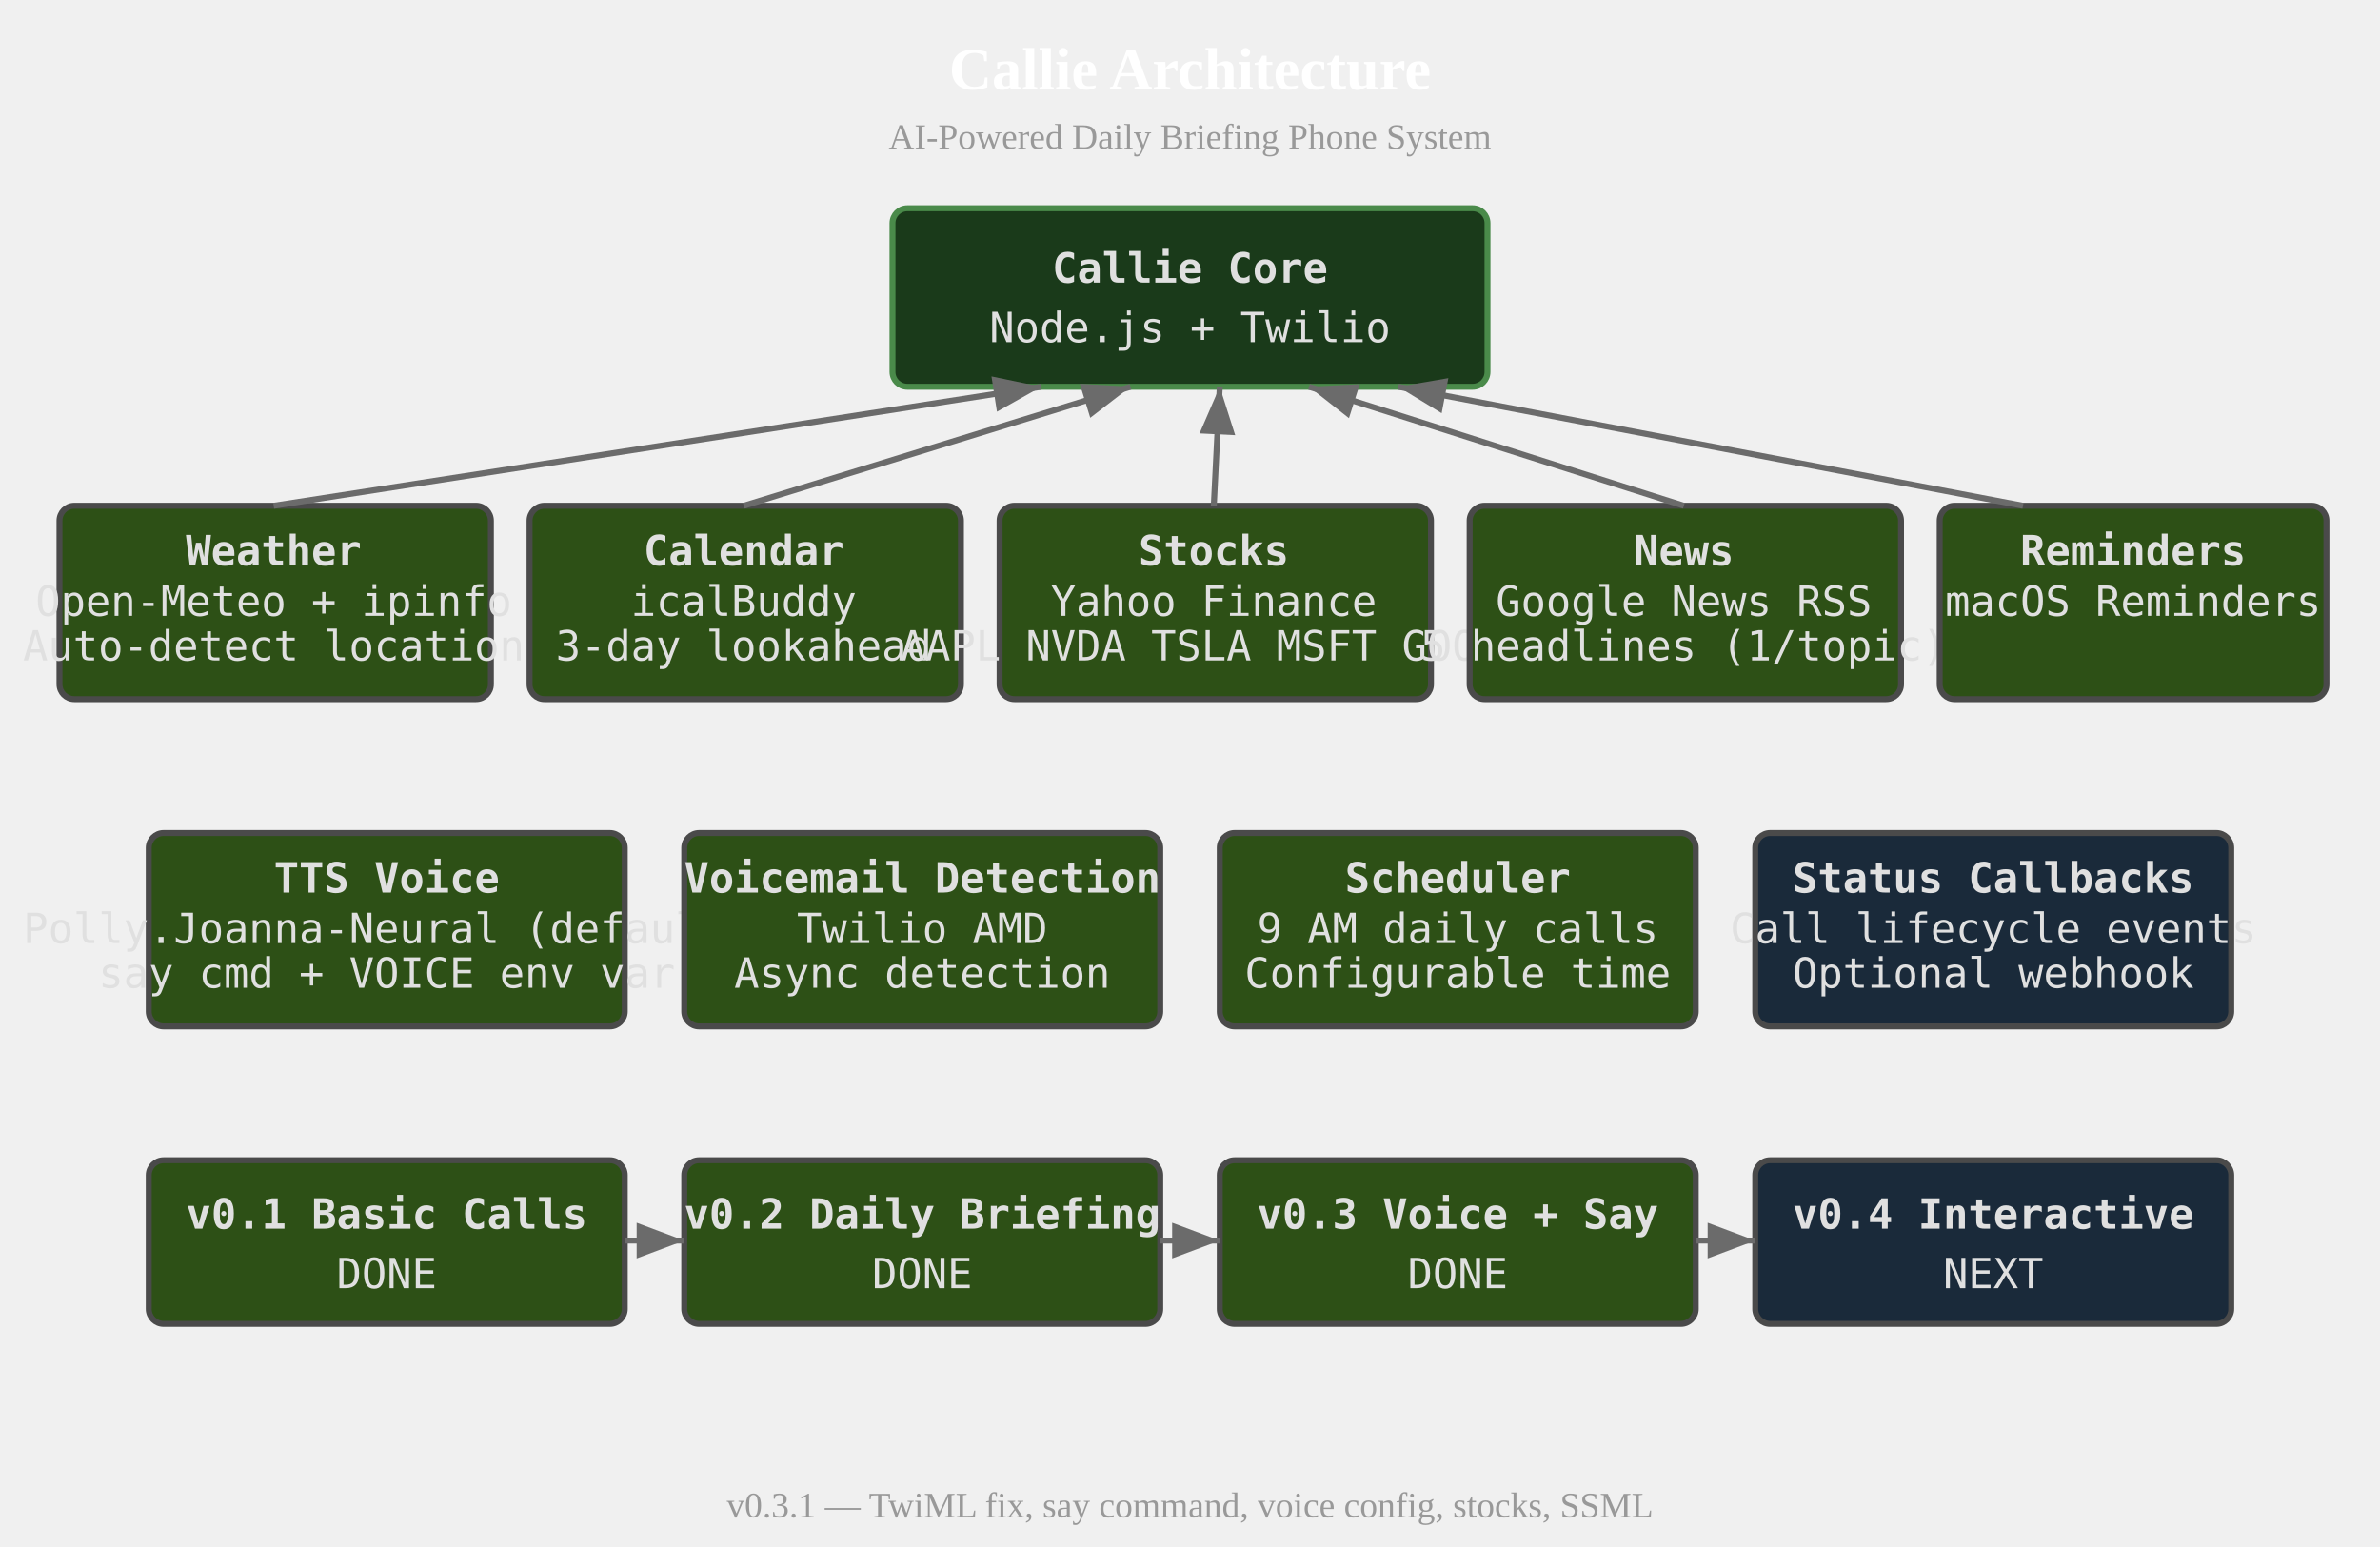
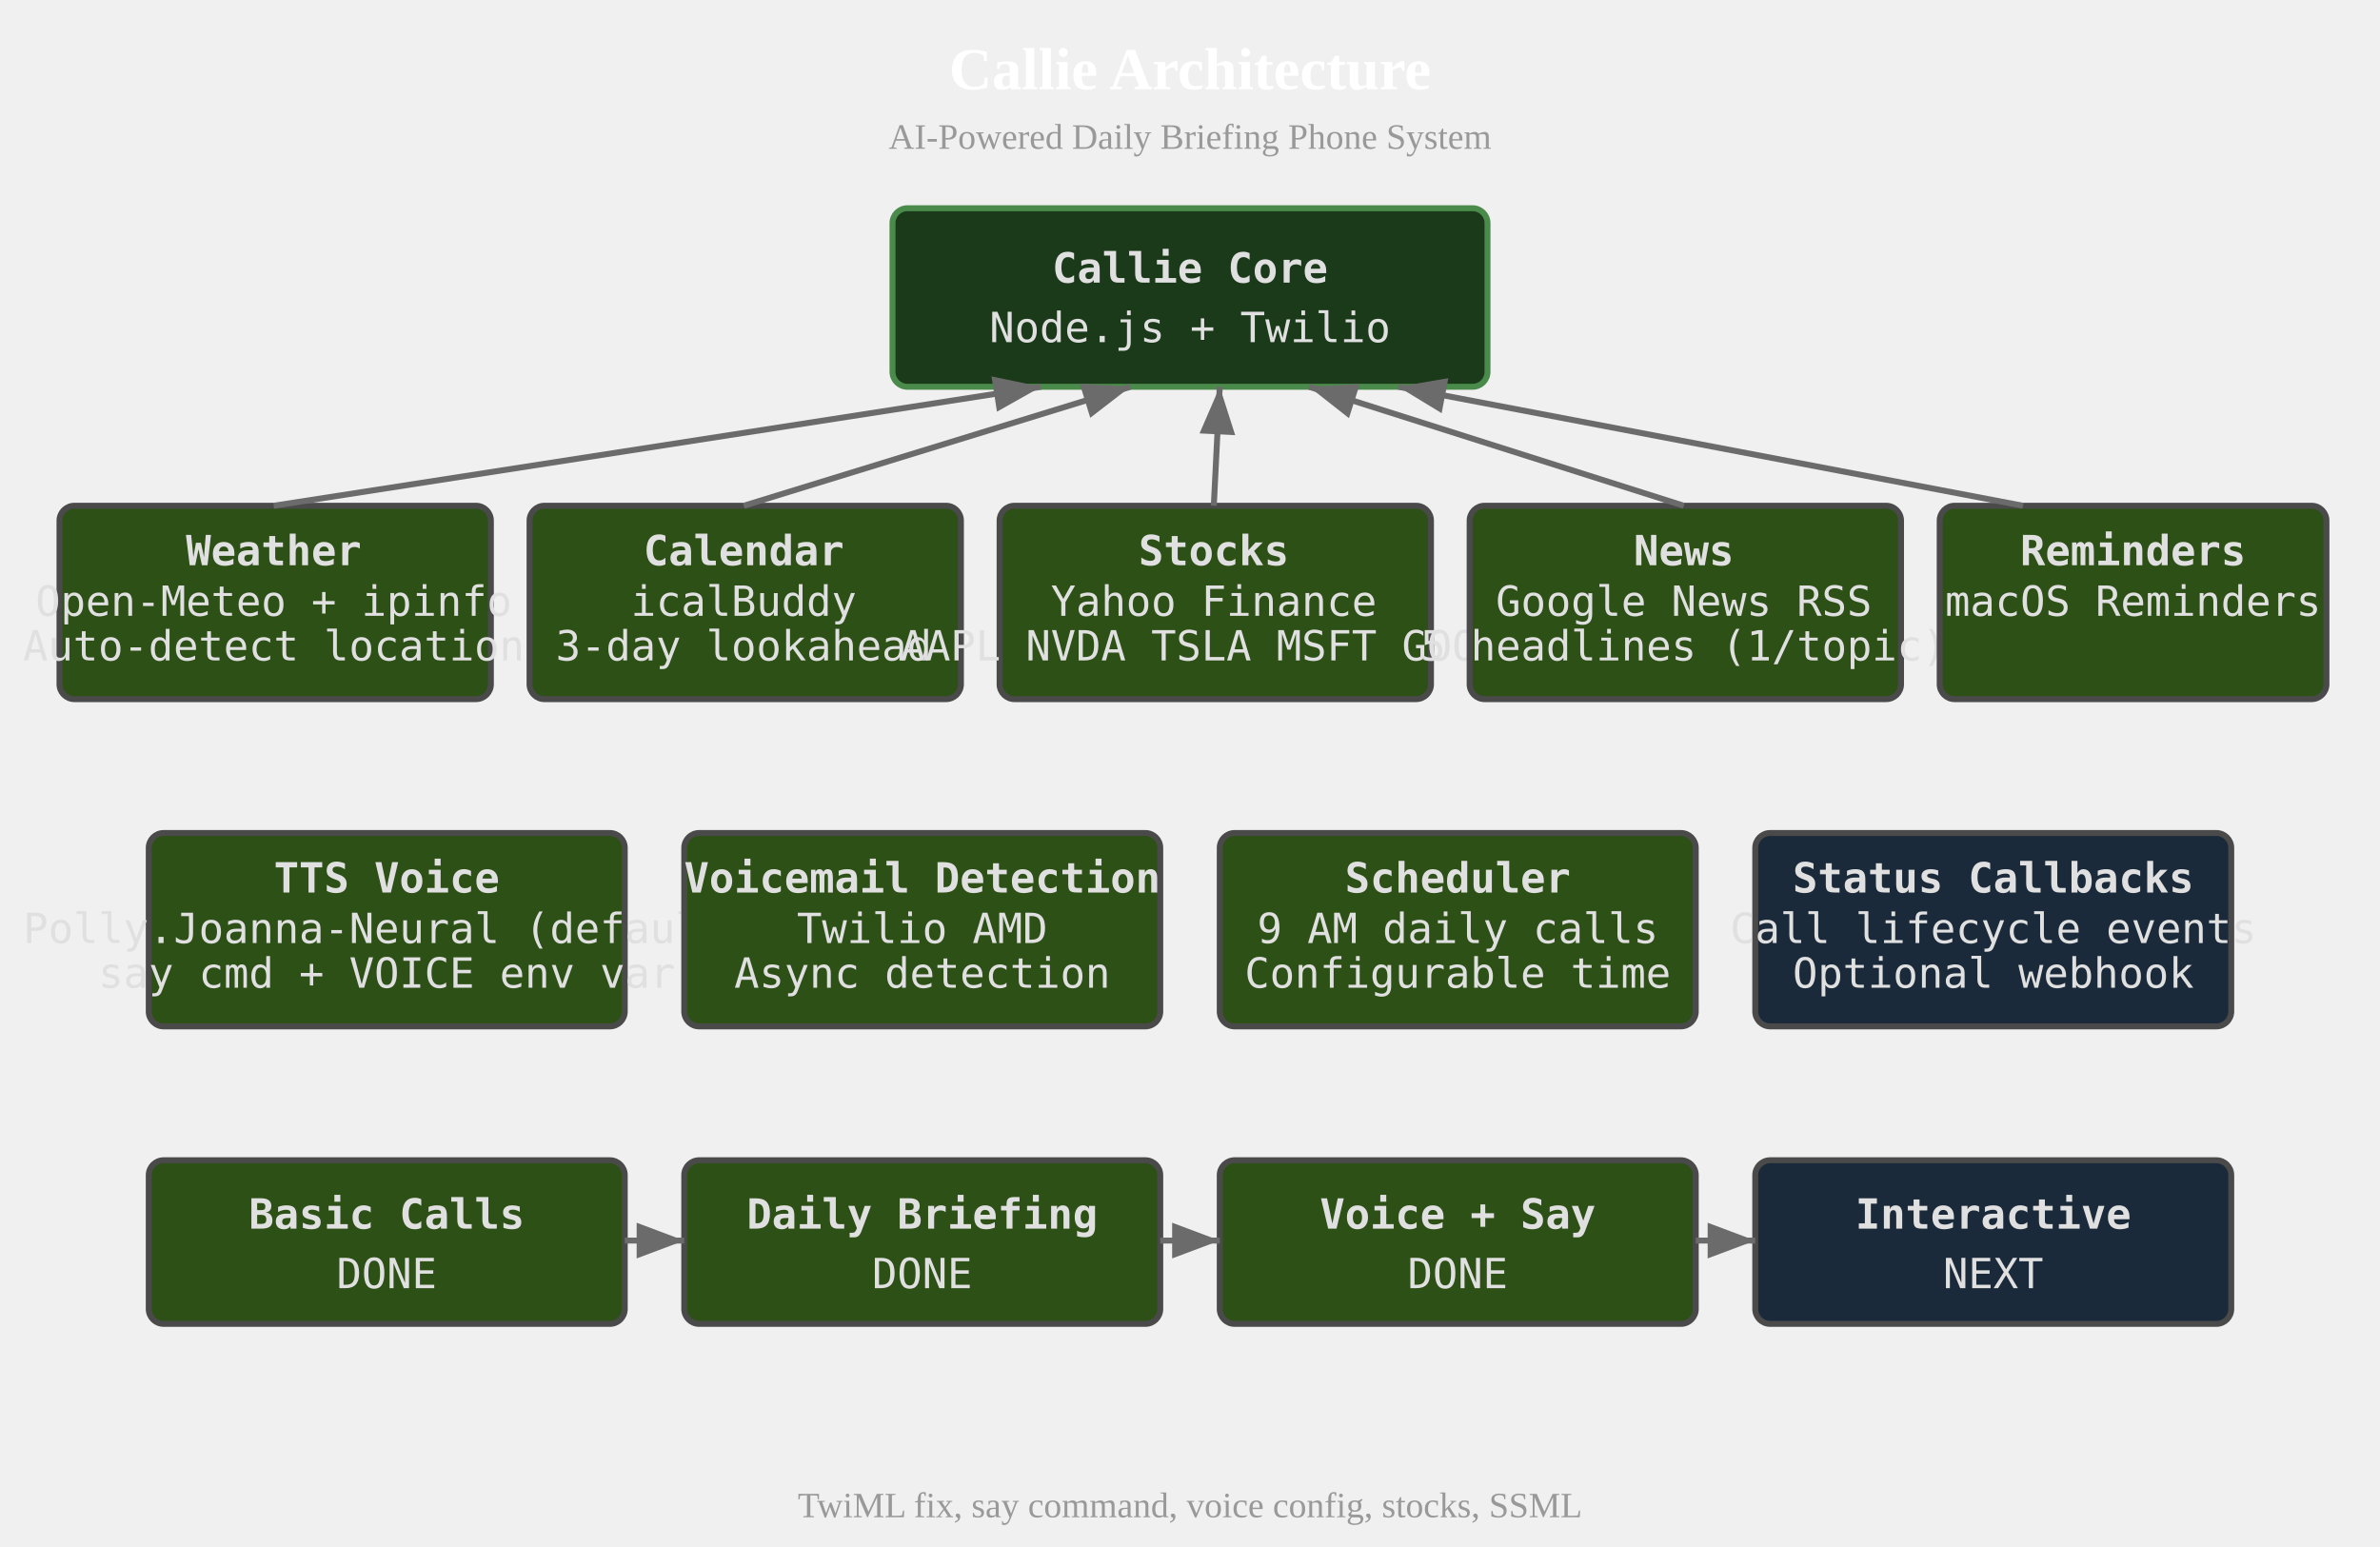
<svg xmlns="http://www.w3.org/2000/svg" width="800" height="520">
  <defs>
    <style>
      .box { fill: #1a1a1a; stroke: #4a4a4a; stroke-width: 2; }
      .text { fill: #e0e0e0; font-family: monospace; font-size: 14px; }
      .title { fill: #fff; font-size: 20px; font-weight: bold; }
      .subtitle { fill: #999; font-size: 12px; }
      .arrow { stroke: #6b6b6b; stroke-width: 2; fill: none; marker-end: url(#arrowhead); }
      .done { fill: #2d5016; }
      .current { fill: #1a3a1a; stroke: #4a8a4a; }
      .future { fill: #1a2a3a; }
    </style>
    <marker id="arrowhead" markerWidth="8" markerHeight="6" refX="8" refY="3" orient="auto">
      <polygon points="0 0, 8 3, 0 6" fill="#6b6b6b" />
    </marker>
  </defs>
  <text x="400" y="30" class="title" text-anchor="middle">Callie Architecture</text>
  <text x="400" y="50" class="subtitle" text-anchor="middle">AI-Powered Daily Briefing Phone System</text>
  <rect x="300" y="70" width="200" height="60" class="box current" rx="5" />
  <text x="400" y="95" class="text" text-anchor="middle" font-weight="bold">Callie Core</text>
  <text x="400" y="115" class="text" text-anchor="middle" font-size="12">Node.js + Twilio</text>
  <rect x="20" y="170" width="145" height="65" class="box done" rx="5" />
  <text x="92" y="190" class="text" text-anchor="middle" font-weight="bold" font-size="12">Weather</text>
  <text x="92" y="207" class="text" text-anchor="middle" font-size="11">Open-Meteo + ipinfo</text>
  <text x="92" y="222" class="text" text-anchor="middle" font-size="11">Auto-detect location</text>
  <path d="M 92 170 L 350 130" class="arrow" />
  <rect x="178" y="170" width="145" height="65" class="box done" rx="5" />
  <text x="250" y="190" class="text" text-anchor="middle" font-weight="bold" font-size="12">Calendar</text>
  <text x="250" y="207" class="text" text-anchor="middle" font-size="11">icalBuddy</text>
  <text x="250" y="222" class="text" text-anchor="middle" font-size="11">3-day lookahead</text>
  <path d="M 250 170 L 380 130" class="arrow" />
  <rect x="336" y="170" width="145" height="65" class="box done" rx="5" />
  <text x="408" y="190" class="text" text-anchor="middle" font-weight="bold" font-size="12">Stocks</text>
  <text x="408" y="207" class="text" text-anchor="middle" font-size="11">Yahoo Finance</text>
  <text x="408" y="222" class="text" text-anchor="middle" font-size="11">AAPL NVDA TSLA MSFT GOOGL</text>
  <path d="M 408 170 L 410 130" class="arrow" />
  <rect x="494" y="170" width="145" height="65" class="box done" rx="5" />
  <text x="566" y="190" class="text" text-anchor="middle" font-weight="bold" font-size="12">News</text>
  <text x="566" y="207" class="text" text-anchor="middle" font-size="11">Google News RSS</text>
  <text x="566" y="222" class="text" text-anchor="middle" font-size="11">5 headlines (1/topic)</text>
  <path d="M 566 170 L 440 130" class="arrow" />
  <rect x="652" y="170" width="130" height="65" class="box done" rx="5" />
  <text x="717" y="190" class="text" text-anchor="middle" font-weight="bold" font-size="12">Reminders</text>
  <text x="717" y="207" class="text" text-anchor="middle" font-size="11">macOS Reminders</text>
  <path d="M 680 170 L 470 130" class="arrow" />
  <rect x="50" y="280" width="160" height="65" class="box done" rx="5" />
  <text x="130" y="300" class="text" text-anchor="middle" font-weight="bold" font-size="12">TTS Voice</text>
  <text x="130" y="317" class="text" text-anchor="middle" font-size="11">Polly.Joanna-Neural (default)</text>
  <text x="130" y="332" class="text" text-anchor="middle" font-size="11">say cmd + VOICE env var</text>
  <rect x="230" y="280" width="160" height="65" class="box done" rx="5" />
  <text x="310" y="300" class="text" text-anchor="middle" font-weight="bold" font-size="12">Voicemail Detection</text>
  <text x="310" y="317" class="text" text-anchor="middle" font-size="11">Twilio AMD</text>
  <text x="310" y="332" class="text" text-anchor="middle" font-size="11">Async detection</text>
  <rect x="410" y="280" width="160" height="65" class="box done" rx="5" />
  <text x="490" y="300" class="text" text-anchor="middle" font-weight="bold" font-size="12">Scheduler</text>
  <text x="490" y="317" class="text" text-anchor="middle" font-size="11">9 AM daily calls</text>
  <text x="490" y="332" class="text" text-anchor="middle" font-size="11">Configurable time</text>
  <rect x="590" y="280" width="160" height="65" class="box future" rx="5" />
  <text x="670" y="300" class="text" text-anchor="middle" font-weight="bold" font-size="12">Status Callbacks</text>
  <text x="670" y="317" class="text" text-anchor="middle" font-size="11">Call lifecycle events</text>
  <text x="670" y="332" class="text" text-anchor="middle" font-size="11">Optional webhook</text>
  <rect x="50" y="390" width="160" height="55" class="box done" rx="5" />
-   <text x="130" y="413" class="text" text-anchor="middle" font-weight="bold" font-size="12">v0.1 Basic Calls</text>
+   <text x="130" y="413" class="text" text-anchor="middle" font-weight="bold" font-size="12">Basic Calls</text>
  <text x="130" y="433" class="text" text-anchor="middle" font-size="11" fill="#4a8a4a">DONE</text>
  <rect x="230" y="390" width="160" height="55" class="box done" rx="5" />
-   <text x="310" y="413" class="text" text-anchor="middle" font-weight="bold" font-size="12">v0.2 Daily Briefing</text>
+   <text x="310" y="413" class="text" text-anchor="middle" font-weight="bold" font-size="12">Daily Briefing</text>
  <text x="310" y="433" class="text" text-anchor="middle" font-size="11" fill="#4a8a4a">DONE</text>
  <rect x="410" y="390" width="160" height="55" class="box done" rx="5" />
-   <text x="490" y="413" class="text" text-anchor="middle" font-weight="bold" font-size="12">v0.3 Voice + Say</text>
+   <text x="490" y="413" class="text" text-anchor="middle" font-weight="bold" font-size="12">Voice + Say</text>
  <text x="490" y="433" class="text" text-anchor="middle" font-size="11" fill="#4a8a4a">DONE</text>
  <rect x="590" y="390" width="160" height="55" class="box future" rx="5" />
-   <text x="670" y="413" class="text" text-anchor="middle" font-weight="bold" font-size="12">v0.4 Interactive</text>
+   <text x="670" y="413" class="text" text-anchor="middle" font-weight="bold" font-size="12">Interactive</text>
  <text x="670" y="433" class="text" text-anchor="middle" font-size="11" fill="#6688aa">NEXT</text>
  <path d="M 210 417 L 230 417" class="arrow" />
  <path d="M 390 417 L 410 417" class="arrow" />
  <path d="M 570 417 L 590 417" class="arrow" />
-   <text x="400" y="510" class="subtitle" text-anchor="middle">v0.3.1 — TwiML fix, say command, voice config, stocks, SSML</text>
+   <text x="400" y="510" class="subtitle" text-anchor="middle">TwiML fix, say command, voice config, stocks, SSML</text>
</svg>
